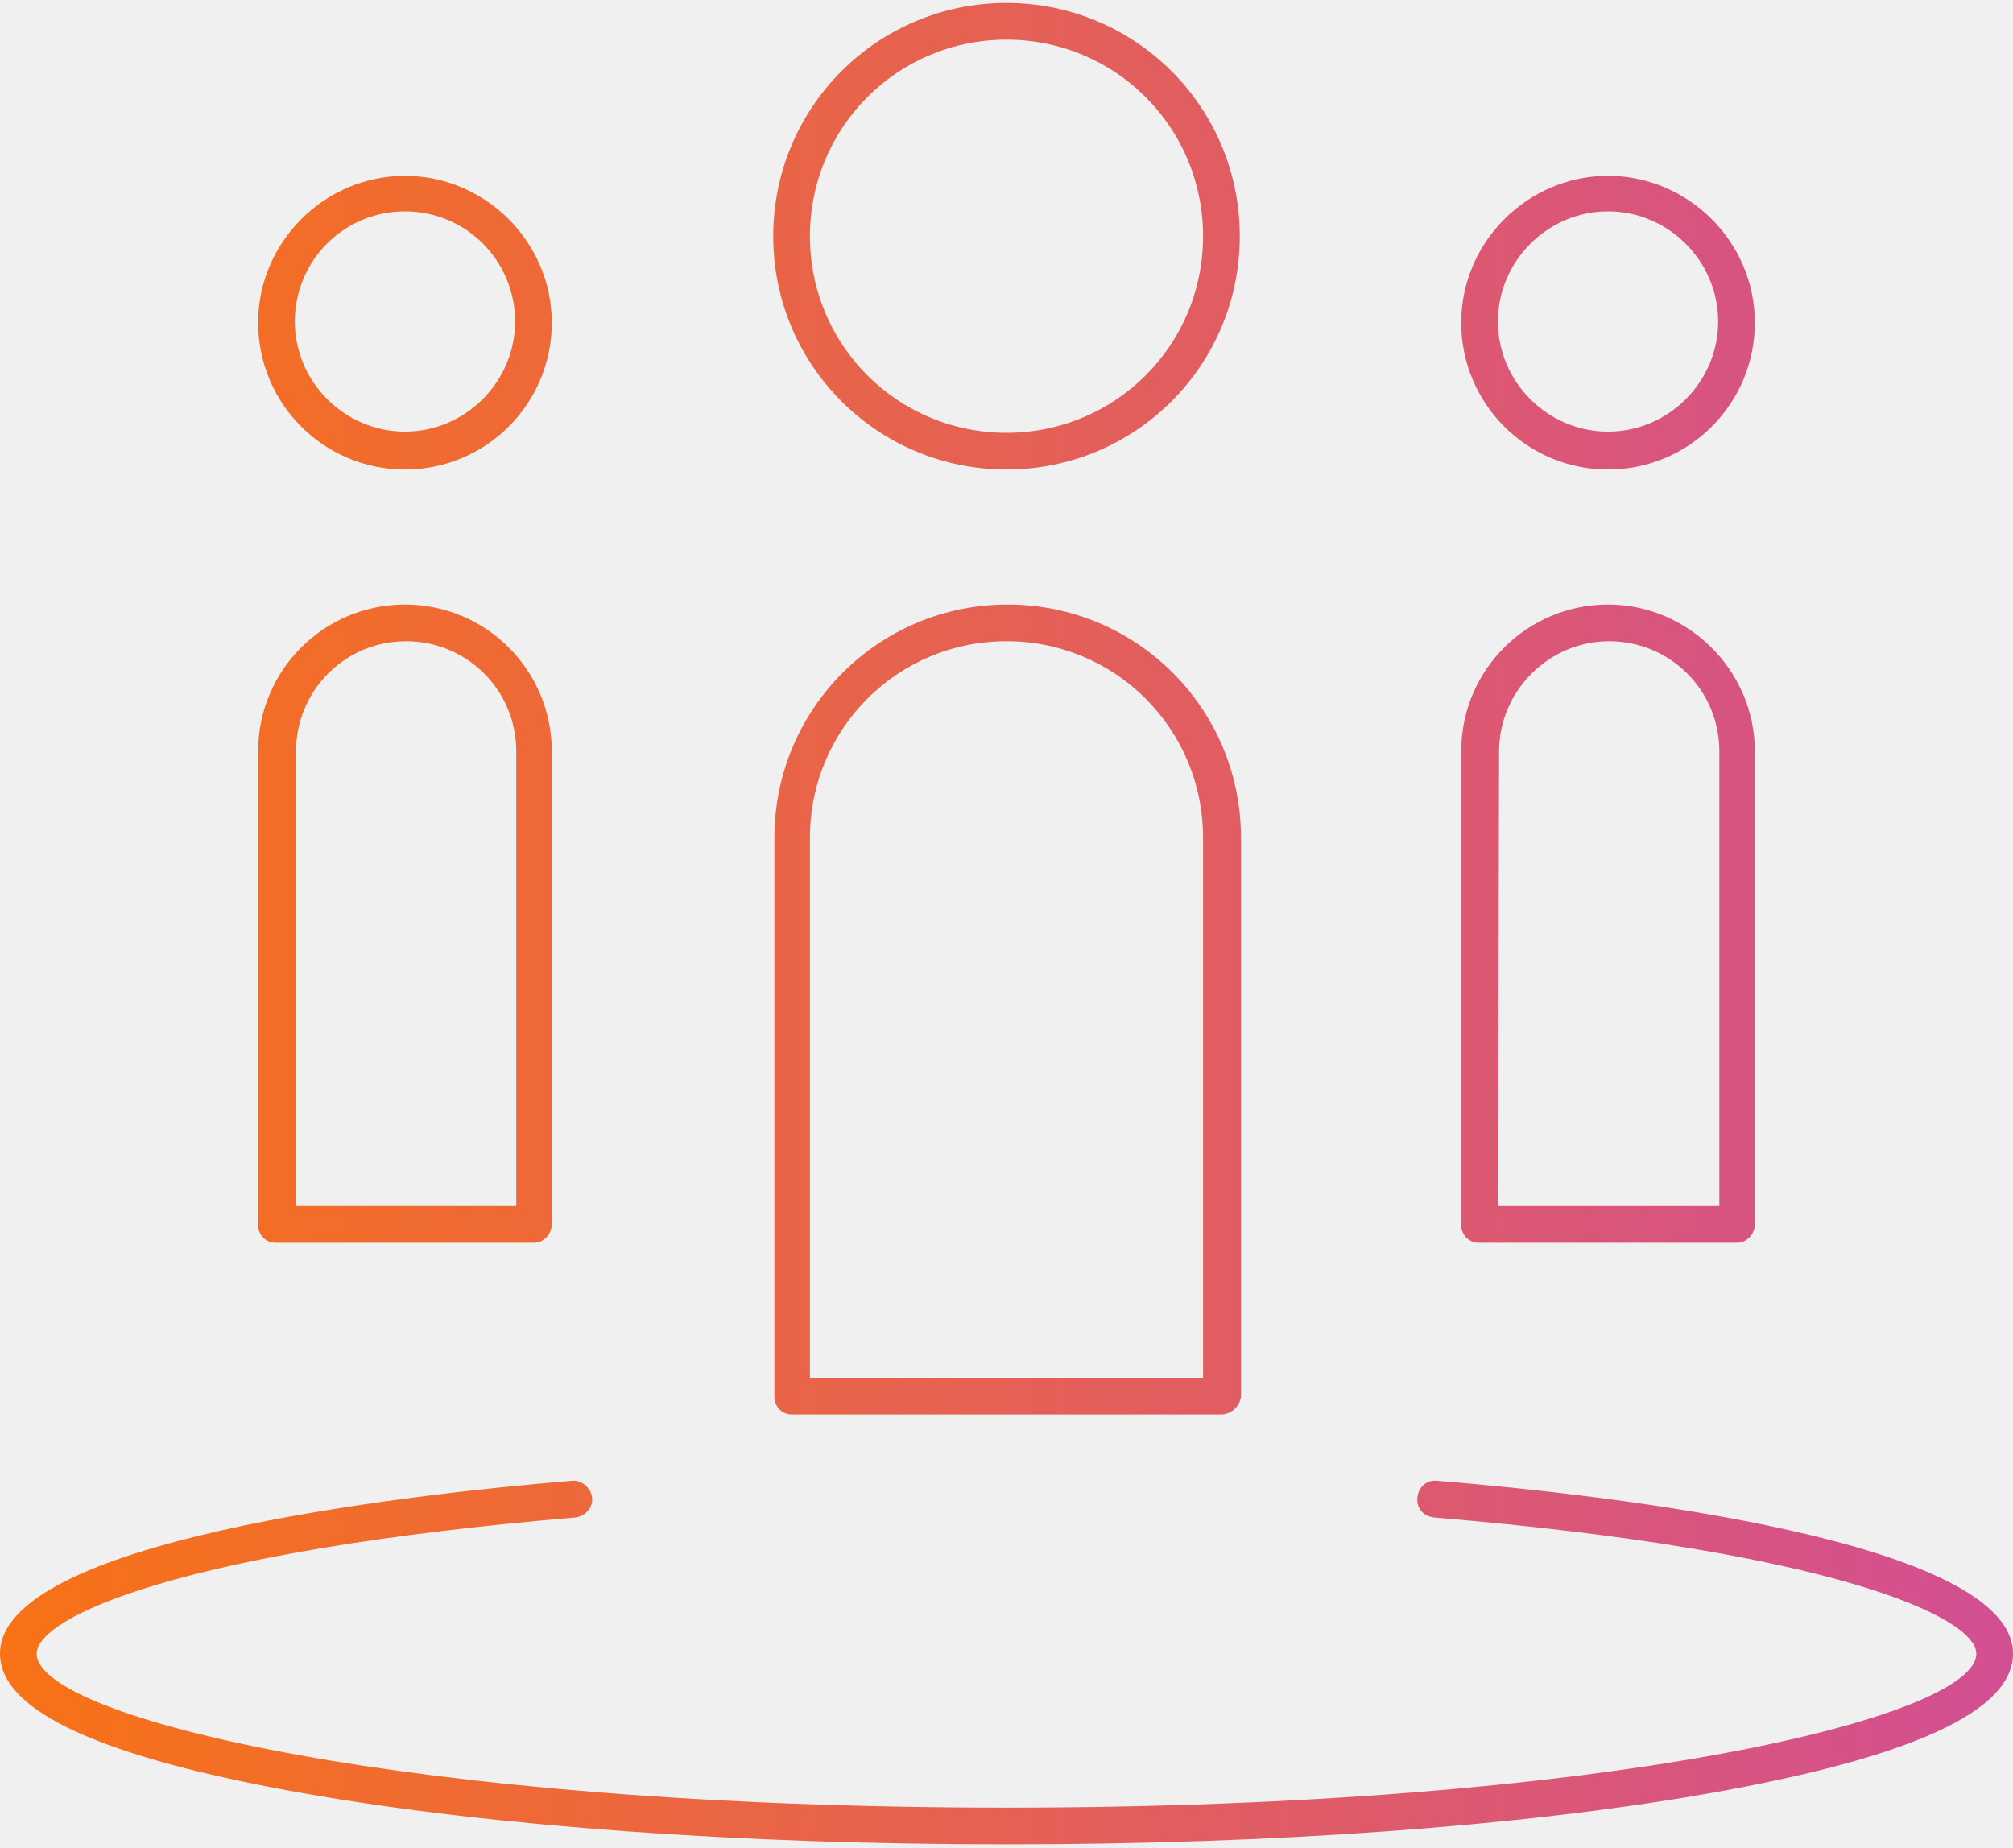
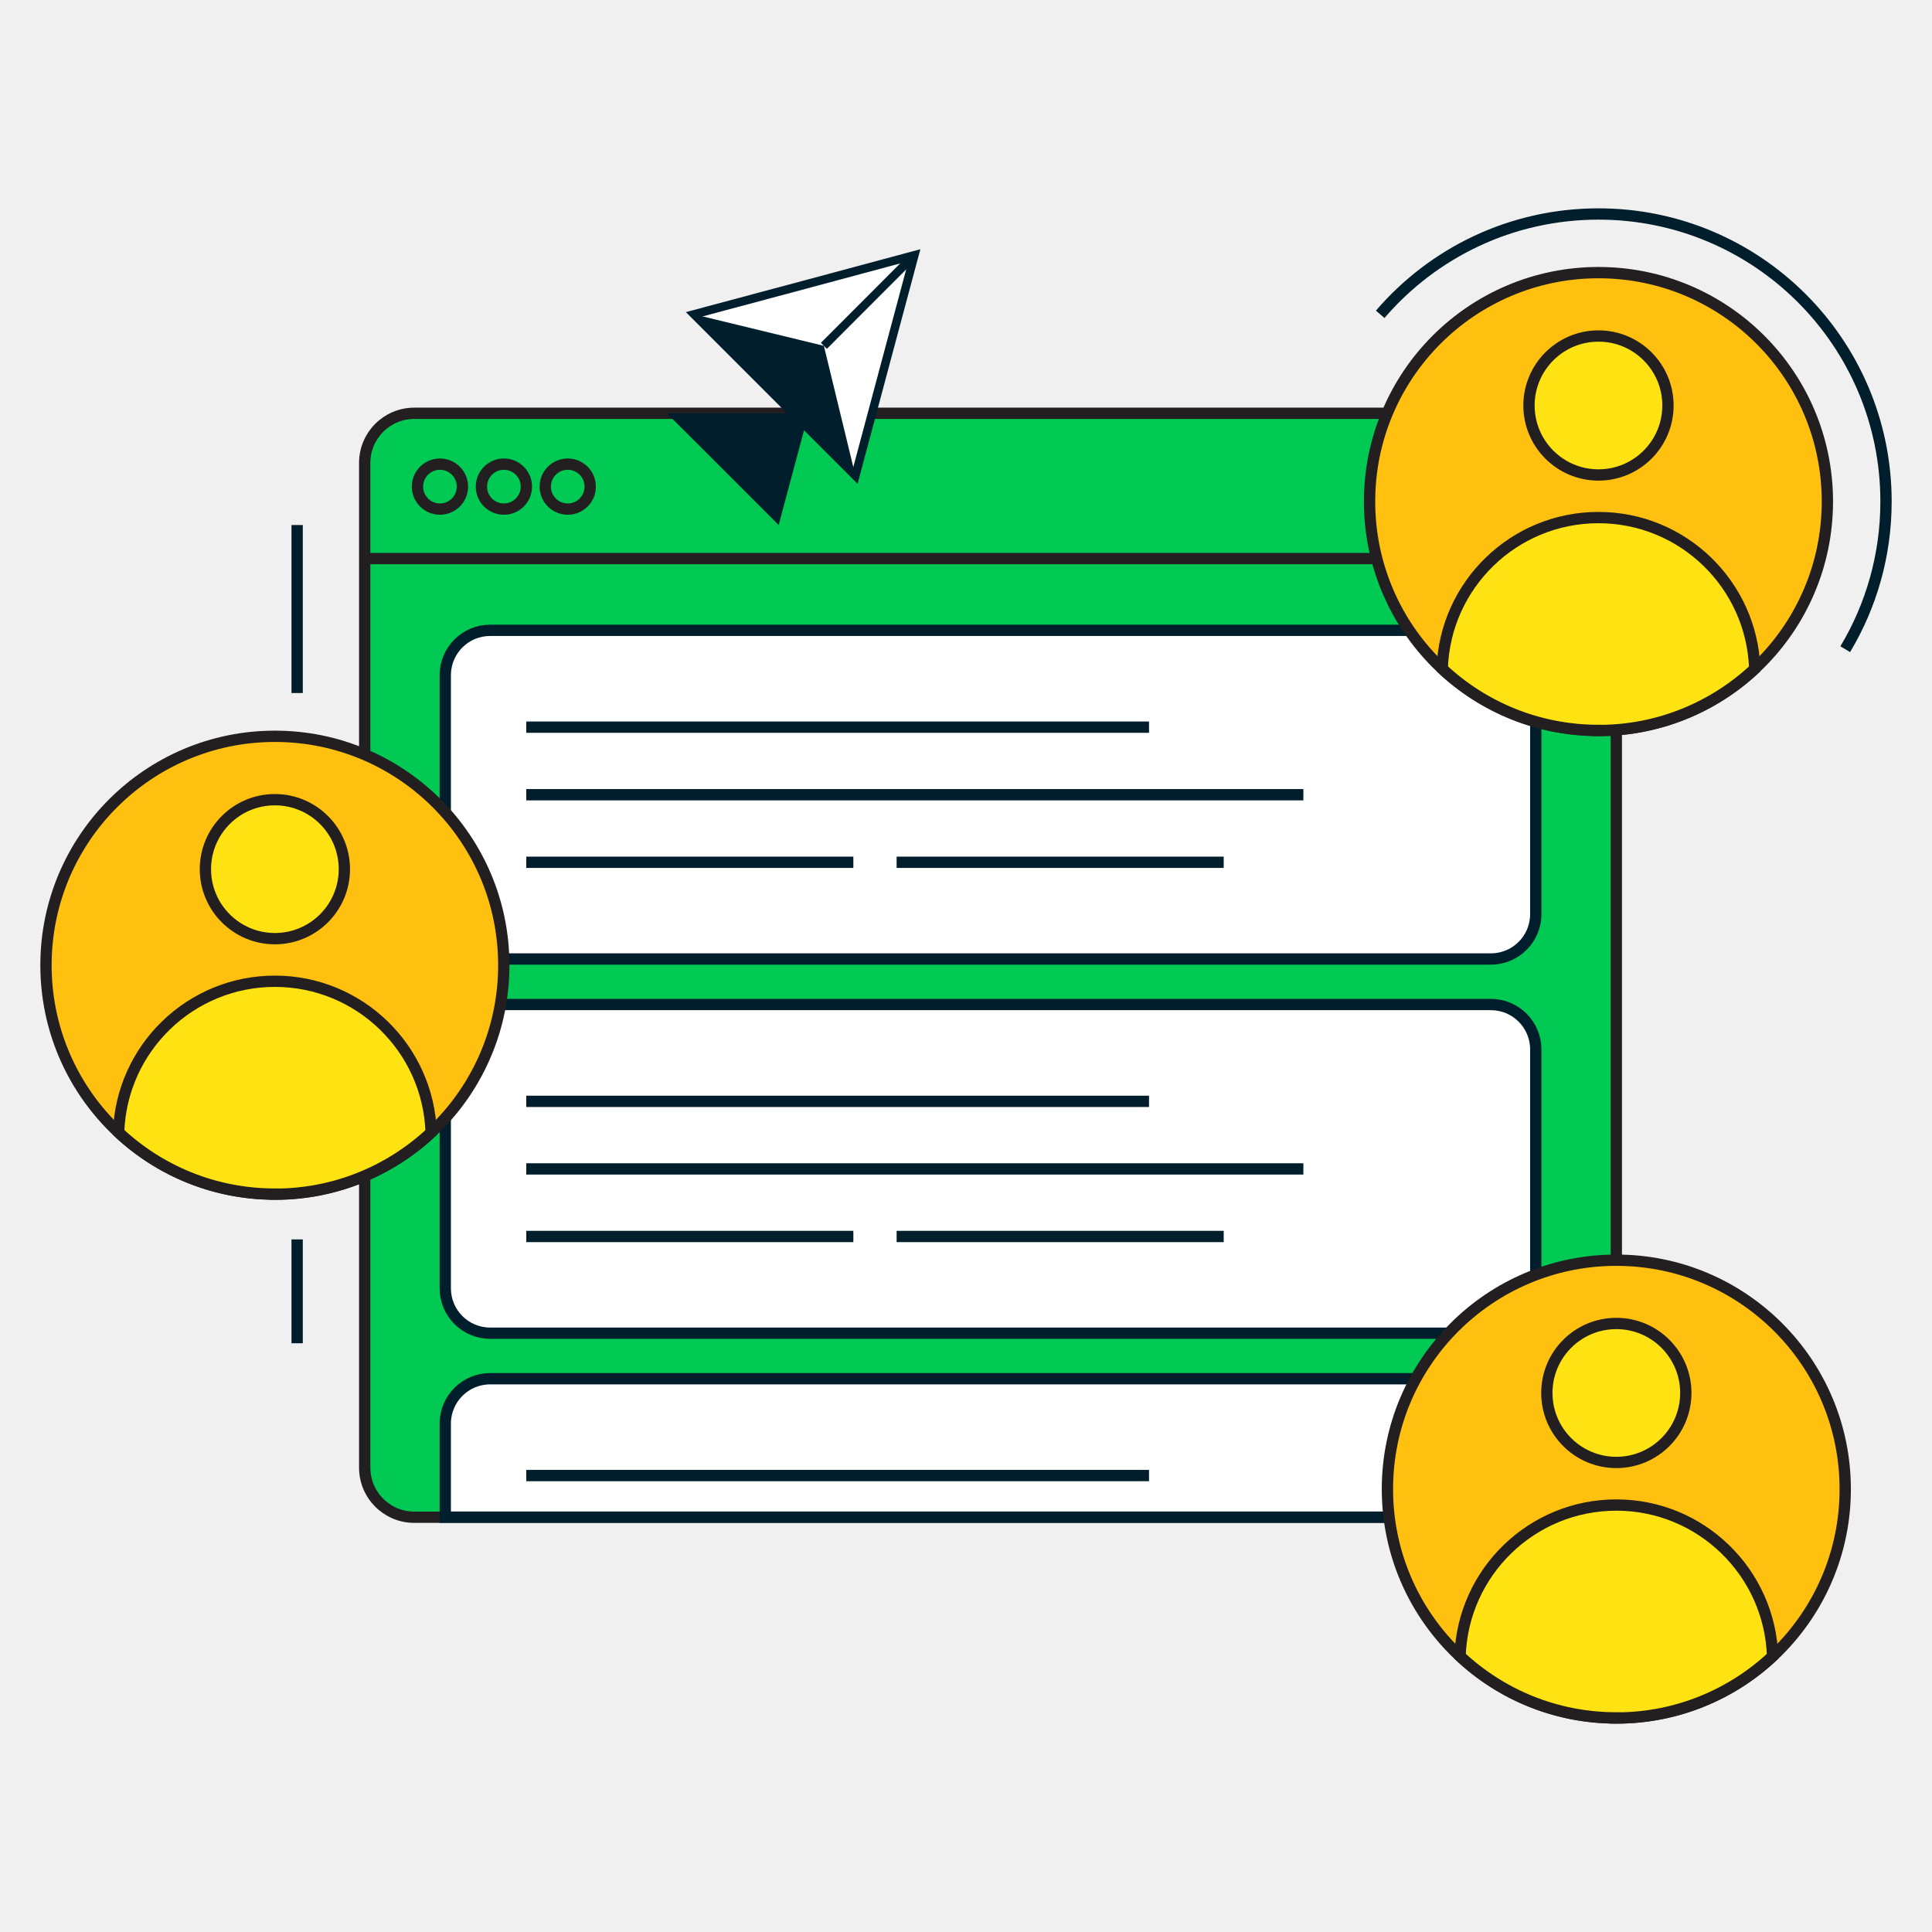
- <svg xmlns="http://www.w3.org/2000/svg" width="170" height="156" viewBox="0 0 170 156" fill="none">
-   <path d="M85 39.65C74.1 39.65 65.3 30.85 65.3 19.95C65.3 9.05 74.1 0.25 85 0.25C95.9 0.25 104.7 9.05 104.7 19.95C104.7 30.85 95.9 39.65 85 39.65ZM85 3.35C75.8 3.35 68.4 10.75 68.4 19.95C68.4 29.15 75.8 36.55 85 36.55C94.2 36.55 101.6 29.15 101.6 19.95C101.6 10.75 94.2 3.35 85 3.35ZM135.8 39.65C128.9 39.65 123.4 34.05 123.4 27.25C123.4 20.45 129 14.85 135.8 14.85C142.6 14.85 148.2 20.45 148.2 27.25C148.2 34.05 142.7 39.65 135.8 39.65ZM135.8 17.85C130.7 17.85 126.5 22.05 126.5 27.15C126.5 32.25 130.7 36.45 135.8 36.45C140.9 36.45 145.1 32.25 145.1 27.15C145.1 22.05 140.9 17.85 135.8 17.85ZM34.2 39.65C27.3 39.65 21.8 34.05 21.8 27.25C21.8 20.45 27.4 14.85 34.2 14.85C41 14.85 46.6 20.45 46.6 27.25C46.6 34.05 41.1 39.65 34.2 39.65ZM34.2 17.85C29 17.85 24.9 22.05 24.9 27.15C24.9 32.25 29.1 36.45 34.2 36.45C39.3 36.45 43.5 32.25 43.5 27.15C43.5 22.05 39.4 17.85 34.2 17.85ZM85 155.75C62.6 155.75 41.6 154.25 25.7 151.45C8.7 148.45 0 144.55 0 139.65C0 130.15 33.8 126.25 48.3 125.05C49.1 124.95 49.9 125.65 50 126.45C50.1 127.35 49.4 128.05 48.6 128.15C15.3 130.95 3.1 136.55 3.1 139.65C3.1 145.05 34.3 152.65 85 152.65C135.7 152.65 166.9 145.05 166.9 139.65C166.9 136.55 154.7 130.95 121.1 128.15C120.2 128.05 119.6 127.35 119.7 126.45C119.8 125.55 120.5 124.95 121.4 125.05C136 126.25 170 130.15 170 139.65C170 144.55 161.3 148.45 144.3 151.45C128.4 154.25 107.4 155.75 85 155.75ZM103.1 119.45H66.9C66 119.45 65.4 118.75 65.4 117.95V70.75C65.4 59.85 74.2 51.05 85.1 51.05C96 51.05 104.8 59.85 104.8 70.75V117.95C104.7 118.75 104 119.45 103.1 119.45ZM68.4 116.35H101.6V70.75C101.6 61.55 94.2 54.15 85 54.15C75.8 54.15 68.4 61.55 68.4 70.75V116.35ZM146.7 104.95H124.9C124 104.95 123.4 104.25 123.4 103.45V63.45C123.4 56.55 129 51.05 135.8 51.05C142.6 51.05 148.2 56.65 148.2 63.45V103.35C148.2 104.25 147.5 104.95 146.7 104.95ZM126.5 101.85H145.2V63.45C145.2 58.25 141 54.15 135.9 54.15C130.8 54.15 126.6 58.35 126.6 63.45L126.5 101.85ZM45.1 104.95H23.3C22.4 104.95 21.8 104.25 21.8 103.45V63.45C21.8 56.55 27.4 51.05 34.2 51.05C41.1 51.05 46.6 56.65 46.6 63.45V103.35C46.6 104.25 45.9 104.95 45.1 104.95ZM24.9 101.85H43.6V63.45C43.6 58.25 39.4 54.15 34.3 54.15C29.1 54.15 25 58.35 25 63.45V101.85H24.9Z" fill="url(#paint0_linear)" />
-   <defs>
-     <linearGradient id="paint0_linear" x1="0" y1="78" x2="170" y2="78" gradientUnits="userSpaceOnUse">
-       <stop stop-color="#F87216" />
-       <stop offset="1" stop-color="#D24F93" />
-     </linearGradient>
-   </defs>
+ <svg xmlns="http://www.w3.org/2000/svg" width="171" height="171" viewBox="0 0 171 171" fill="none">
+   <path d="M138.67 36.58H36.67C34.245 36.58 32.28 38.545 32.28 40.97V129.9C32.28 132.325 34.245 134.29 36.67 134.29H138.67C141.094 134.29 143.06 132.325 143.06 129.9V40.97C143.06 38.545 141.094 36.58 138.67 36.58Z" fill="#00C954" stroke="#231F20" stroke-miterlimit="10" />
+   <path d="M131.96 122.03H43.38C41.19 122.03 39.41 123.81 39.41 126V134.28H135.93V126C135.93 123.81 134.15 122.03 131.96 122.03Z" fill="white" stroke="#001E2B" stroke-miterlimit="10" />
+   <path d="M32.28 49.44H143.06" stroke="#231F20" stroke-miterlimit="10" />
+   <path d="M38.94 45.06C40.039 45.06 40.93 44.169 40.93 43.07C40.93 41.971 40.039 41.08 38.94 41.08C37.841 41.08 36.95 41.971 36.95 43.07C36.95 44.169 37.841 45.06 38.94 45.06Z" stroke="#231F20" stroke-miterlimit="10" />
+   <path d="M44.6 45.06C45.699 45.06 46.59 44.169 46.59 43.07C46.59 41.971 45.699 41.08 44.6 41.08C43.501 41.08 42.61 41.971 42.61 43.07C42.61 44.169 43.501 45.06 44.6 45.06Z" stroke="#231F20" stroke-miterlimit="10" />
+   <path d="M50.25 45.06C51.349 45.06 52.24 44.169 52.24 43.07C52.24 41.971 51.349 41.08 50.25 41.08C49.151 41.08 48.26 41.971 48.26 43.07C48.26 44.169 49.151 45.06 50.25 45.06Z" stroke="#231F20" stroke-miterlimit="10" />
+   <path d="M131.96 55.79H43.38C41.187 55.79 39.41 57.567 39.41 59.76V80.91C39.41 83.103 41.187 84.88 43.38 84.88H131.96C134.152 84.88 135.93 83.103 135.93 80.91V59.76C135.93 57.567 134.152 55.79 131.96 55.79Z" fill="white" stroke="#001E2B" stroke-miterlimit="10" />
+   <path d="M46.58 64.36H101.7" stroke="#001E2B" stroke-miterlimit="10" />
+   <path d="M46.58 70.34H115.36" stroke="#001E2B" stroke-miterlimit="10" />
+   <path d="M46.58 76.32H75.53" stroke="#001E2B" stroke-miterlimit="10" />
+   <path d="M79.359 76.32H108.309" stroke="#001E2B" stroke-miterlimit="10" />
+   <path d="M131.96 88.91H43.38C41.187 88.91 39.41 90.688 39.41 92.88V114.03C39.41 116.223 41.187 118 43.38 118H131.96C134.152 118 135.93 116.223 135.93 114.03V92.88C135.93 90.688 134.152 88.91 131.96 88.91Z" fill="white" stroke="#001E2B" stroke-miterlimit="10" />
+   <path d="M46.58 97.48H101.7" stroke="#001E2B" stroke-miterlimit="10" />
+   <path d="M46.58 103.46H115.36" stroke="#001E2B" stroke-miterlimit="10" />
+   <path d="M46.58 109.44H75.53" stroke="#001E2B" stroke-miterlimit="10" />
+   <path d="M79.359 109.44H108.309" stroke="#001E2B" stroke-miterlimit="10" />
+   <path d="M46.58 130.6H101.7" stroke="#001E2B" stroke-miterlimit="10" />
+   <path d="M24.33 105.69C35.519 105.69 44.59 96.619 44.59 85.43C44.59 74.241 35.519 65.17 24.33 65.17C13.14 65.17 4.07 74.241 4.07 85.43C4.07 96.619 13.14 105.69 24.33 105.69Z" fill="#FFC010" stroke="#231F20" stroke-miterlimit="10" />
+   <path d="M24.33 83.08C27.726 83.08 30.48 80.326 30.48 76.93C30.48 73.533 27.726 70.78 24.33 70.78C20.933 70.78 18.18 73.533 18.18 76.93C18.18 80.326 20.933 83.08 24.33 83.08Z" fill="#FFE212" stroke="#231F20" stroke-miterlimit="10" />
+   <path d="M24.33 105.7C29.68 105.7 34.54 103.62 38.16 100.24C37.92 92.81 31.82 86.85 24.33 86.85C16.84 86.85 10.74 92.8 10.5 100.23C14.12 103.62 18.98 105.69 24.33 105.69V105.7Z" fill="#FFE212" stroke="#231F20" stroke-miterlimit="10" />
+   <path d="M141.48 64.65C152.669 64.65 161.74 55.579 161.74 44.39C161.74 33.201 152.669 24.13 141.48 24.13C130.29 24.13 121.22 33.201 121.22 44.39C121.22 55.579 130.29 64.65 141.48 64.65Z" fill="#FFC010" stroke="#231F20" stroke-miterlimit="10" />
+   <path d="M141.48 42.04C144.876 42.04 147.63 39.286 147.63 35.89C147.63 32.493 144.876 29.74 141.48 29.74C138.083 29.74 135.33 32.493 135.33 35.89C135.33 39.286 138.083 42.04 141.48 42.04Z" fill="#FFE212" stroke="#231F20" stroke-miterlimit="10" />
+   <path d="M141.48 64.66C146.83 64.66 151.69 62.58 155.31 59.2C155.07 51.77 148.97 45.81 141.48 45.81C133.99 45.81 127.89 51.76 127.65 59.19C131.27 62.58 136.13 64.65 141.48 64.65V64.66Z" fill="#FFE212" stroke="#231F20" stroke-miterlimit="10" />
+   <path d="M143.06 152.06C154.249 152.06 163.32 142.989 163.32 131.8C163.32 120.611 154.249 111.54 143.06 111.54C131.871 111.54 122.8 120.611 122.8 131.8C122.8 142.989 131.871 152.06 143.06 152.06Z" fill="#FFC010" stroke="#231F20" stroke-miterlimit="10" />
+   <path d="M143.06 129.44C146.456 129.44 149.21 126.687 149.21 123.29C149.21 119.893 146.456 117.14 143.06 117.14C139.663 117.14 136.91 119.893 136.91 123.29C136.91 126.687 139.663 129.44 143.06 129.44Z" fill="#FFE212" stroke="#231F20" stroke-miterlimit="10" />
+   <path d="M143.06 152.06C148.41 152.06 153.27 149.98 156.89 146.6C156.65 139.17 150.55 133.21 143.06 133.21C135.57 133.21 129.47 139.16 129.23 146.59C132.85 149.98 137.71 152.05 143.06 152.05V152.06Z" fill="#FFE212" stroke="#231F20" stroke-miterlimit="10" />
+   <path d="M59.02 36.58L61.78 39.33L68.92 46.47L71.53 36.72L71.57 36.58H59.02Z" fill="#001E2B" />
+   <path d="M80.93 22.59L78.32 32.34L75.71 42.1L68.57 34.96L61.43 27.82L71.18 25.21L80.93 22.59Z" fill="white" stroke="#001E2B" stroke-width="0.75" stroke-miterlimit="10" />
+   <path d="M72.92 30.61L61.43 27.82L75.71 42.1L72.92 30.61Z" fill="#001E2B" />
+   <path d="M72.92 30.61L80.93 22.59" stroke="#001E2B" stroke-width="0.75" stroke-miterlimit="10" />
+   <path d="M26.3 46.47V61.34" stroke="#001E2B" stroke-miterlimit="10" />
+   <path d="M26.3 109.7V118.89" stroke="#001E2B" stroke-miterlimit="10" />
+   <path d="M122.16 27.82C126.83 22.38 133.75 18.94 141.48 18.94C155.54 18.94 166.93 30.34 166.93 44.39C166.93 49.17 165.61 53.64 163.32 57.46" stroke="#001E2B" stroke-miterlimit="10" />
</svg>
